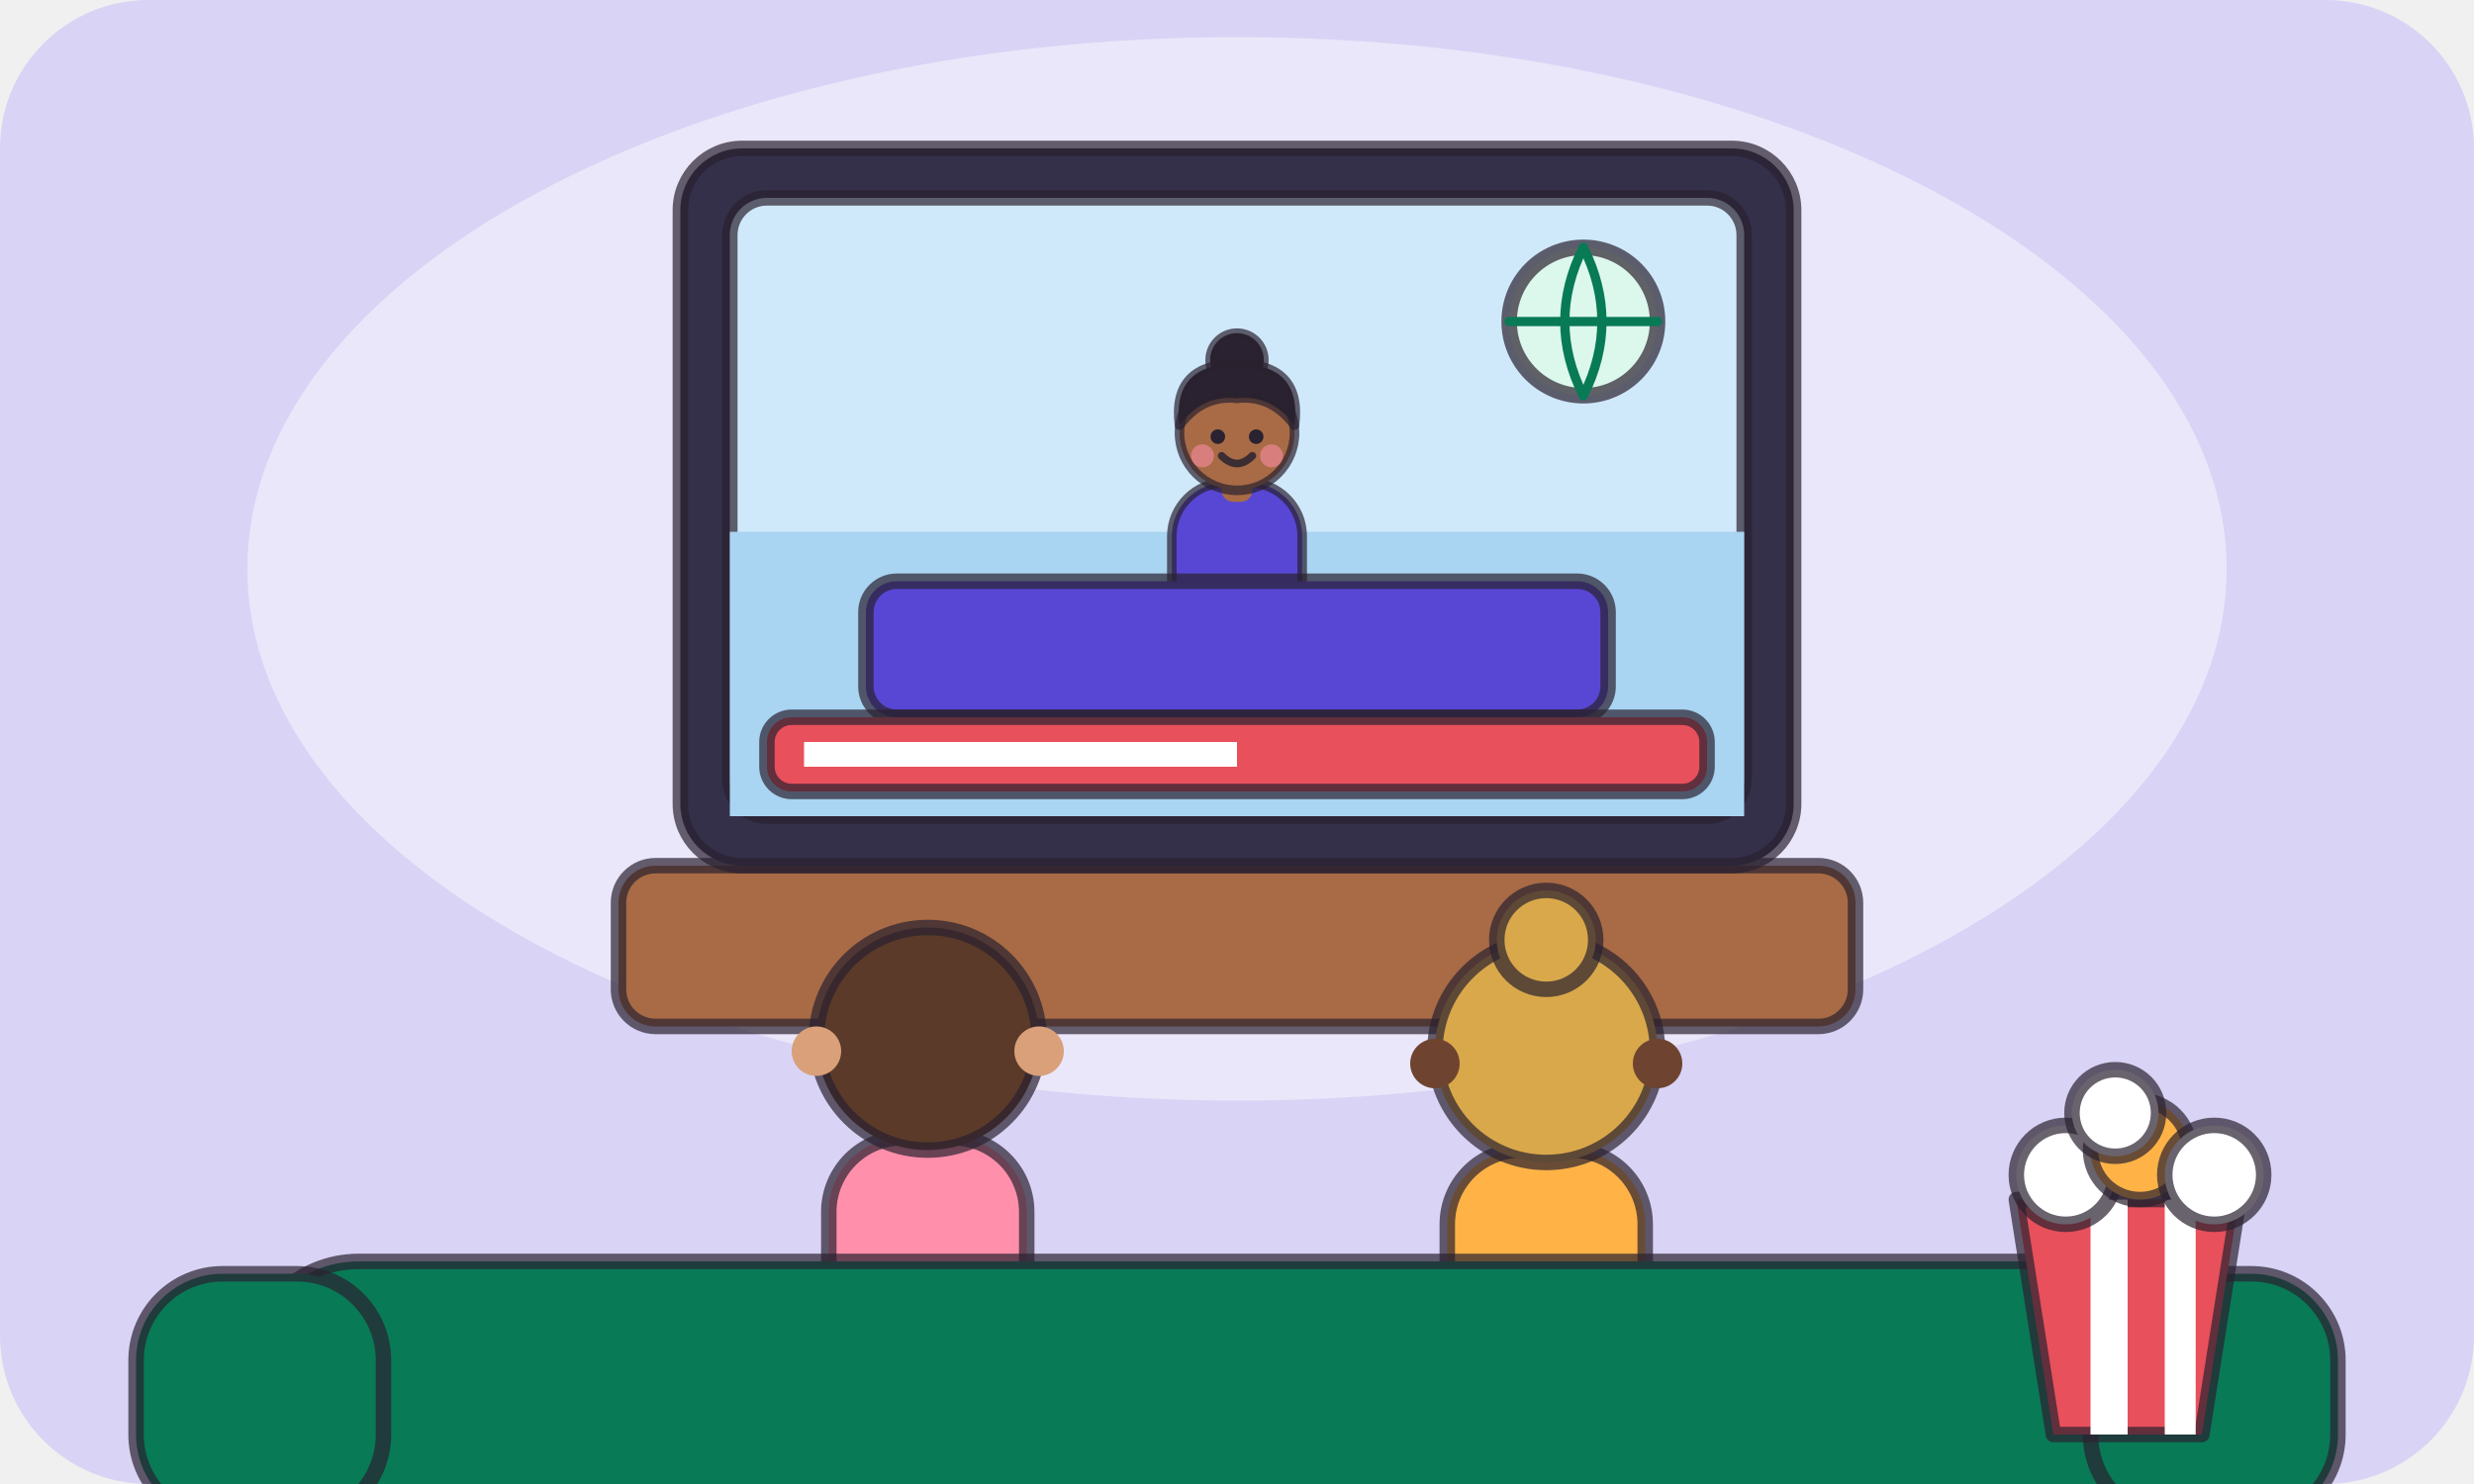
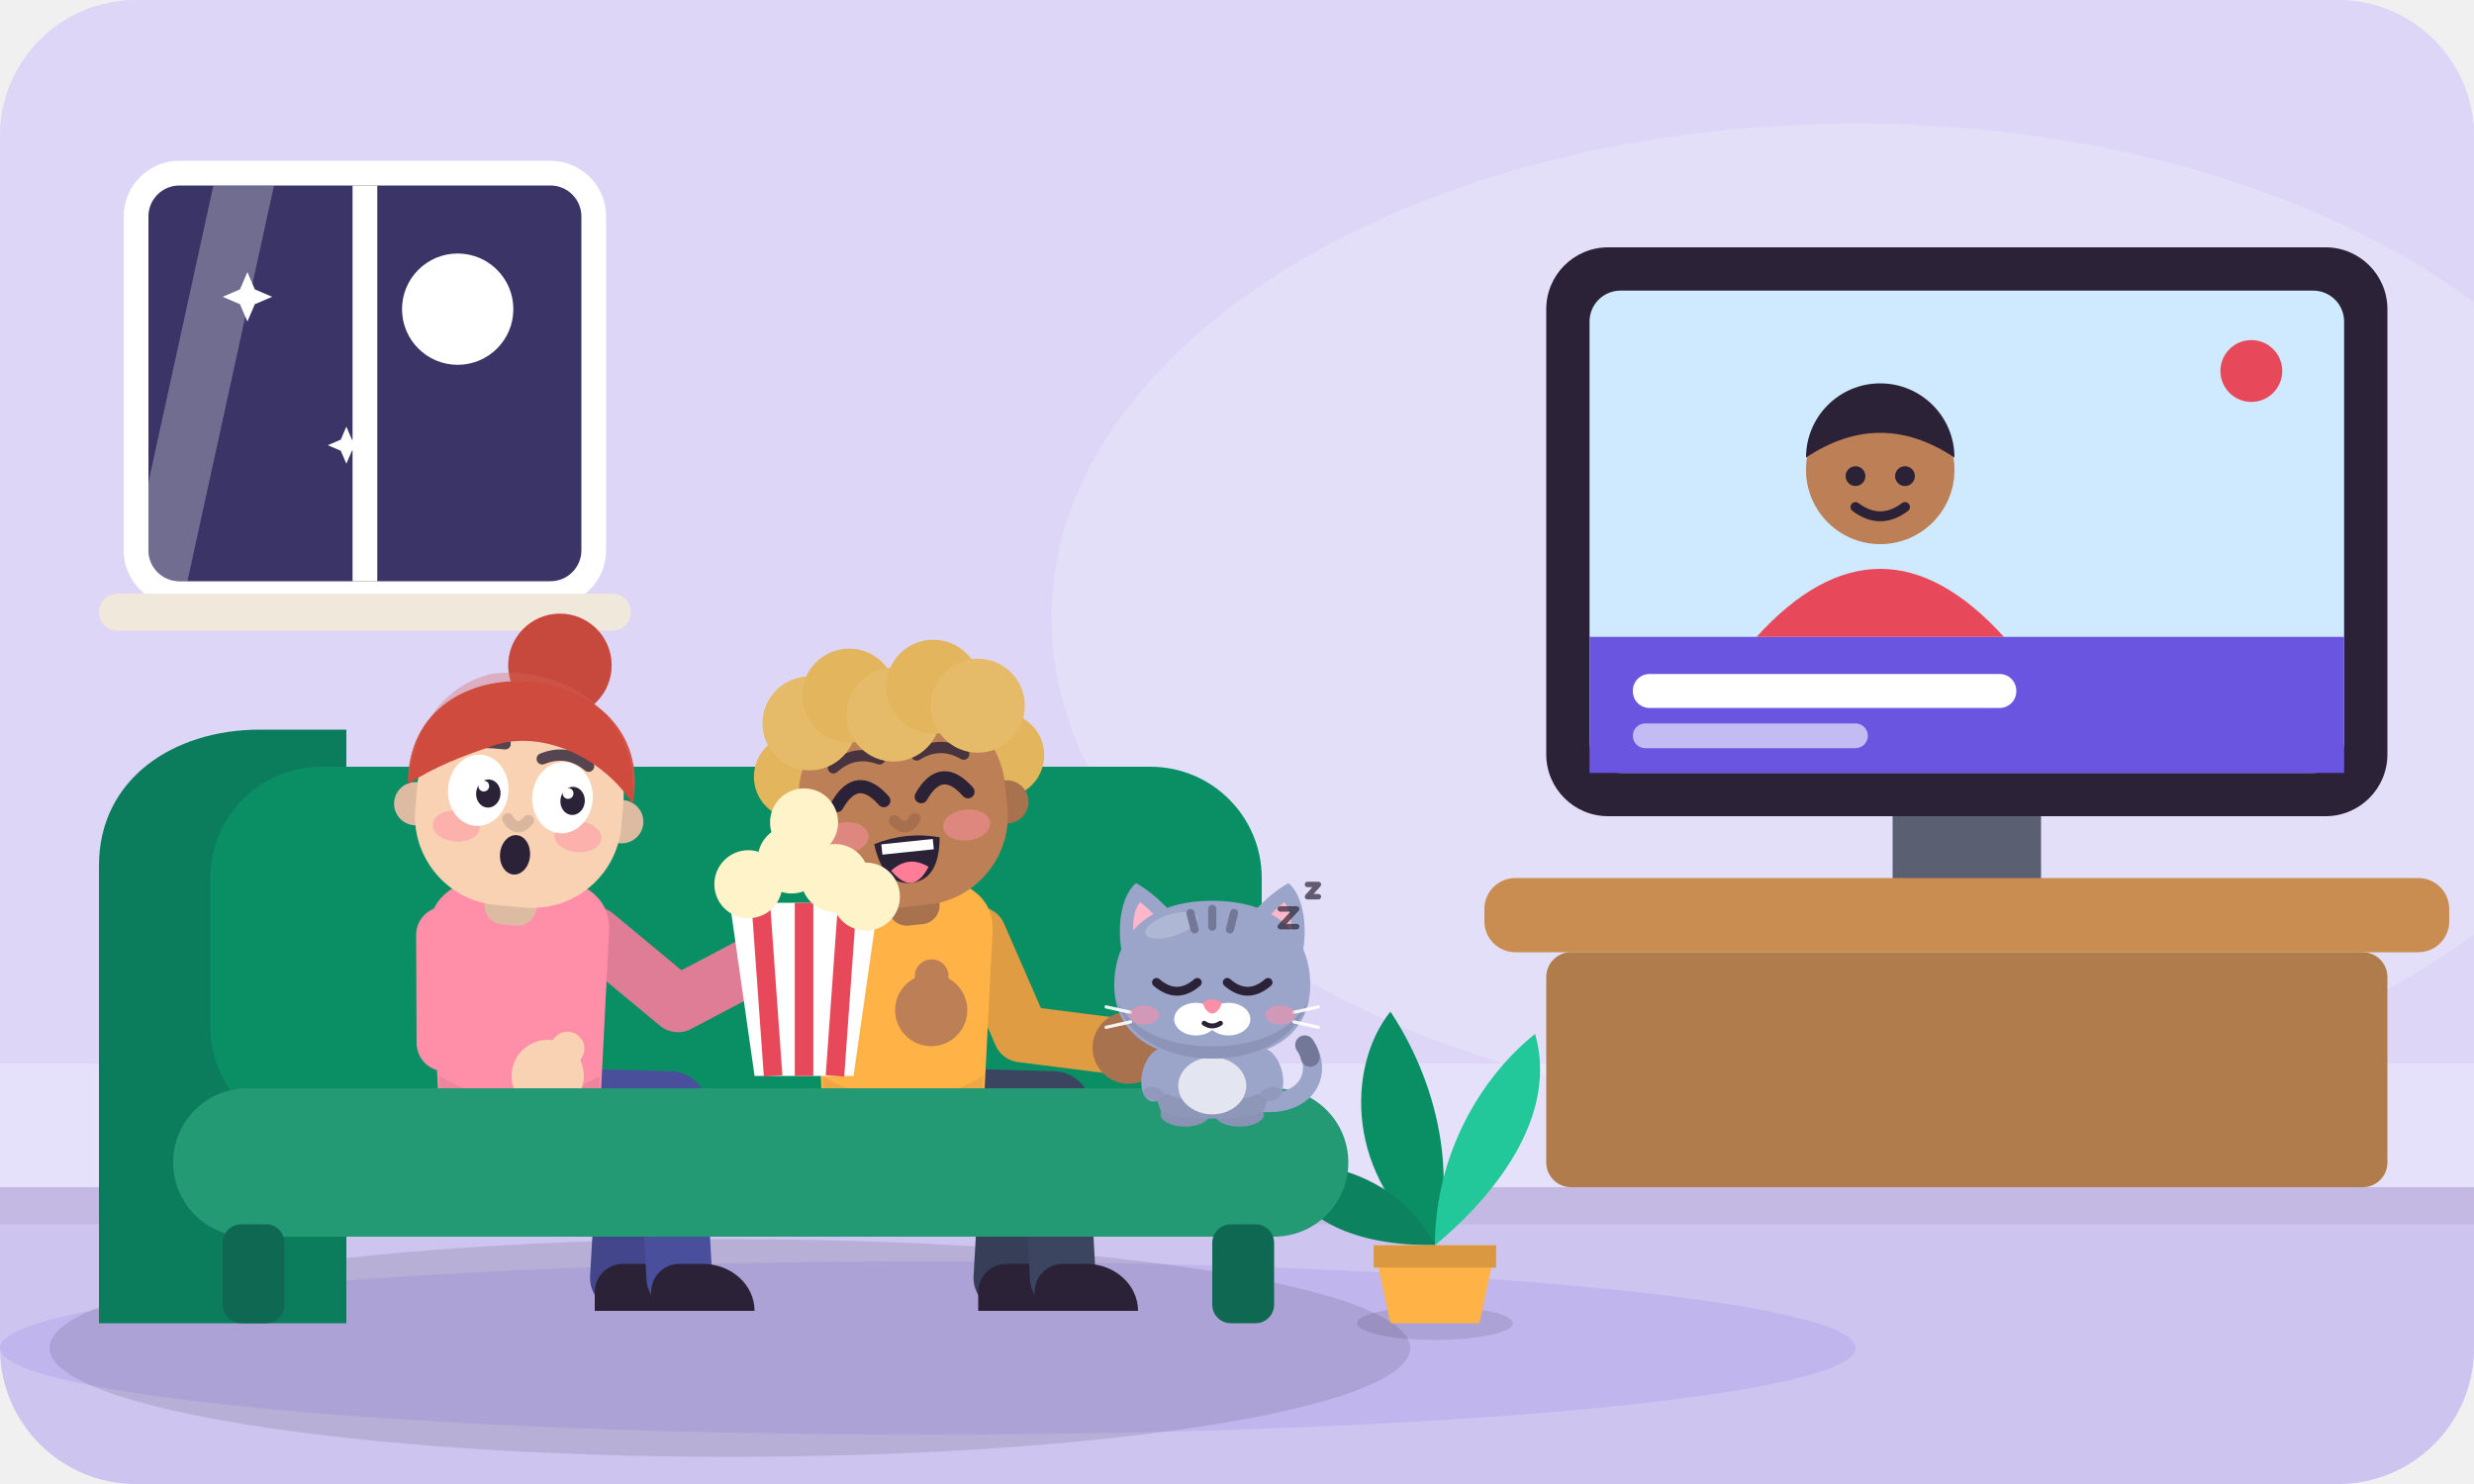
- <svg xmlns="http://www.w3.org/2000/svg" viewBox="0 0 400 240" role="img">
+ <svg xmlns="http://www.w3.org/2000/svg" viewBox="0 0 400 240">
+   <style>.blink{animation:blink 4.6s infinite;transform-box:fill-box;transform-origin:center}.wave{animation:wave 1.1s ease-in-out infinite alternate}.bob{animation:bob 3.4s ease-in-out infinite}.nod{animation:nod 5.2s ease-in-out infinite;transform-box:fill-box;transform-origin:50% 90%}.sway{animation:sway 5s ease-in-out infinite alternate;transform-box:fill-box;transform-origin:50% 100%}.float{animation:float 3.2s ease-in-out infinite}.steam{animation:steam 2.6s ease-out infinite}.fall{animation:fall 7s linear infinite}.spin{animation:spin 26s linear infinite;transform-box:fill-box;transform-origin:center}.twinkle{animation:twinkle 1.8s ease-in-out infinite;transform-box:fill-box;transform-origin:center}.drive{animation:drive 6s ease-in-out infinite alternate}.drip{animation:drip 1.5s ease-in infinite}.mascot-blink{animation:blink 4.2s infinite;transform-box:fill-box;transform-origin:center}.mascot-tail{animation:wag 1.4s ease-in-out infinite}.mascot-ears{animation:ears 5.5s ease-in-out infinite;transform-box:fill-box;transform-origin:50% 100%}.mascot-wave-l{animation:wave 0.7s ease-in-out infinite alternate}.mascot-twinkle{animation:twinkle 1.3s ease-in-out infinite;transform-box:fill-box;transform-origin:center}.d1{animation-delay:.6s}.d2{animation-delay:1.3s}.d3{animation-delay:2.1s}@keyframes blink{0%,93%,100%{transform:scaleY(1)}96%{transform:scaleY(.08)}}@keyframes wave{from{transform:rotate(-9deg)}to{transform:rotate(12deg)}}@keyframes bob{0%,100%{transform:translateY(0)}50%{transform:translateY(-1.6px)}}@keyframes nod{0%,84%,100%{transform:rotate(0)}90%{transform:rotate(-4deg)}95%{transform:rotate(3deg)}}@keyframes sway{from{transform:rotate(-1.6deg)}to{transform:rotate(1.6deg)}}@keyframes float{0%,100%{transform:translateY(0)}50%{transform:translateY(-5px)}}@keyframes steam{0%{transform:translateY(4px);opacity:0}30%{opacity:.8}100%{transform:translateY(-12px);opacity:0}}@keyframes fall{from{transform:translateY(-40px)}to{transform:translateY(250px)}}@keyframes spin{to{transform:rotate(360deg)}}@keyframes twinkle{0%,100%{opacity:.35;transform:scale(.7)}50%{opacity:1;transform:scale(1.15)}}@keyframes drip{0%{transform:translateY(-3px);opacity:0}25%{opacity:1}100%{transform:translateY(13px);opacity:0}}@keyframes drive{from{transform:translateX(-4px)}to{transform:translateX(4px)}}@keyframes wag{0%,100%{transform:rotate(0)}50%{transform:rotate(-9deg)}}@keyframes ears{0%,88%,100%{transform:rotate(0)}92%{transform:rotate(-4deg)}96%{transform:rotate(3deg)}}@media (prefers-reduced-motion:reduce){*{animation:none!important}}</style>
  <defs>
-     <clipPath id="k">
-       <rect width="400" height="240" rx="24" />
+     <clipPath id="c">
+       <rect width="400" height="240" rx="22" />
    </clipPath>
  </defs>
-   <rect width="400" height="240" rx="24" fill="#d9d3f5" />
-   <g clip-path="url(#k)">
-     <g stroke="#2a2230" stroke-opacity=".7" stroke-width="2.5" stroke-linejoin="round" stroke-linecap="round">
-       <ellipse cx="200" cy="92" rx="160" ry="86" fill="#ffffff" stroke="none" fill-opacity=".45" />
-       <rect x="100" y="140" width="200" height="26" rx="6" fill="#a86b45" />
-       <rect x="110" y="24" width="180" height="116" rx="10" fill="#34304a" />
-       <rect x="118" y="32" width="164" height="100" rx="6" fill="#cfe9fb" />
-       <rect x="118" y="86" width="164" height="46" rx="0" fill="#a9d4f2" stroke="none" />
-       <g transform="translate(200 70) scale(.62) translate(-200 -70)">
-         <circle cx="200" cy="51" r="7" fill="#2a2230" />
-         <rect x="183" y="83" width="34" height="40" rx="14" fill="#5847d4" />
-         <rect x="196" y="80" width="8" height="8" rx="3" fill="#a86b45" stroke="none" />
-         <circle cx="200" cy="70" r="15" fill="#a86b45" />
-         <path d="M185 68Q183 52 200 52Q217 52 215 68Q209 60 200 61Q191 60 185 68Z" fill="#2a2230" />
-         <circle cx="191" cy="76" r="3" fill="#ff8fab" stroke="none" fill-opacity=".55" />
-         <circle cx="209" cy="76" r="3" fill="#ff8fab" stroke="none" fill-opacity=".55" />
-         <circle cx="195" cy="71" r="1.9" fill="#2a2230" stroke="none" />
-         <circle cx="205" cy="71" r="1.9" fill="#2a2230" stroke="none" />
-         <path d="M196 76Q200 80 204 76" fill="none" stroke="#2a2230" stroke-width="2" stroke-opacity="0.85" />
-       </g>
-       <rect x="140" y="94" width="120" height="22" rx="5" fill="#5847d4" />
-       <rect x="124" y="116" width="152" height="12" rx="4" fill="#e8505b" />
-       <rect x="130" y="120" width="70" height="4" rx="0" fill="#ffffff" stroke="none" />
-       <circle cx="256" cy="52" r="12" fill="#dcf7ec" />
-       <path d="M244 52H268M256 40Q250 52 256 64M256 40Q262 52 256 64" fill="none" stroke="#087a56" stroke-width="1.5" stroke-opacity="1" />
-       <rect x="134" y="184" width="32" height="34" rx="12" fill="#ff8fab" />
-       <circle cx="150" cy="168" r="18" fill="#5b3a29" />
-       <circle cx="132" cy="170" r="4" fill="#d9a07a" stroke="none" />
-       <circle cx="168" cy="170" r="4" fill="#d9a07a" stroke="none" />
-       <rect x="234" y="186" width="32" height="34" rx="12" fill="#ffb347" />
-       <circle cx="250" cy="170" r="18" fill="#d9a84a" />
-       <circle cx="250" cy="152" r="8" fill="#d9a84a" />
-       <circle cx="232" cy="172" r="4" fill="#6e4430" stroke="none" />
-       <circle cx="268" cy="172" r="4" fill="#6e4430" stroke="none" />
-       <rect x="40" y="204" width="320" height="50" rx="18" fill="#087a56" />
-       <rect x="22" y="206" width="40" height="40" rx="14" fill="#087a56" />
-       <rect x="338" y="206" width="40" height="40" rx="14" fill="#087a56" />
-       <path d="M326 194L362 194L356 232H332Z" fill="#e8505b" />
-       <rect x="338" y="194" width="6" height="38" rx="0" fill="#ffffff" stroke="none" />
-       <rect x="350" y="194" width="5" height="38" rx="0" fill="#ffffff" stroke="none" />
-       <circle cx="334" cy="190" r="8" fill="#ffffff" />
-       <circle cx="346" cy="186" r="8" fill="#ffb347" />
-       <circle cx="358" cy="190" r="8" fill="#ffffff" />
-       <circle cx="342" cy="180" r="7" fill="#ffffff" />
+   <g clip-path="url(#c)">
+     <rect width="400" height="240" fill="#e6e1fb" />
+     <rect width="400" height="172" fill="#ddd6f7" />
+     <ellipse cx="300" cy="100" rx="130" ry="80" fill="#fff" opacity=".22" />
+     <rect x="20" y="26" width="78" height="72" rx="9" fill="#fff" />
+     <clipPath id="w2430">
+       <rect x="24" y="30" width="70" height="64" rx="5" />
+     </clipPath>
+     <g clip-path="url(#w2430)">
+       <rect x="24" y="30" width="70" height="64" fill="#3a3566" />
+       <circle cx="74" cy="50" r="9" fill="#fff" />
+       <path class="twinkle" d="M40 44l1.2 2.8 2.8 1.2 -2.8 1.2 -1.2 2.8 -1.2 -2.8 -2.8 -1.2 2.8 -1.2z" fill="#fff" />
+       <path class="twinkle d2" d="M56 69l0.9 2.1 2.1 0.9 -2.1 0.9 -0.9 2.1 -0.9 -2.1 -2.1 -0.9 2.1 -0.9z" fill="#fff" />
+       <path d="M34.5 30l-14 64h9.8l14 -64z" fill="#fff" opacity=".28" />
+     </g>
+     <rect x="57" y="30" width="4" height="64" fill="#fff" />
+     <rect x="16" y="96" width="86" height="6" rx="3" fill="#f1e8dc" />
+     <rect x="250" y="40" width="136" height="92" rx="10" fill="#2b2238" />
+     <rect x="257" y="47" width="122" height="78" rx="5" fill="#cfeaff" />
+     <rect x="257" y="103" width="122" height="22" fill="#6a55e0" />
+     <rect x="264" y="109" width="62" height="5.500" rx="2.700" fill="#fff" />
+     <rect x="264" y="117" width="38" height="4" rx="2" fill="#fff" opacity=".6" />
+     <circle class="twinkle" cx="364" cy="60" r="5" fill="#e8495a" />
+     <g class="nod">
+       <circle cx="304" cy="76" r="12" fill="#bd7f55" />
+       <path d="M292 74a12 12 0 0 1 24 0q-12 -8 -24 0z" fill="#2b2238" />
+       <circle cx="300" cy="77" r="1.600" fill="#2b2238" />
+       <circle cx="308" cy="77" r="1.600" fill="#2b2238" />
+       <path d="M300 82q4 3 8 0" fill="none" stroke="#2b2238" stroke-width="1.600" stroke-linecap="round" />
+     </g>
+     <path d="M284 103q20 -22 40 0z" fill="#e8495a" />
+     <rect x="306" y="132" width="24" height="12" fill="#5a6072" />
+     <rect x="240" y="142" width="156" height="12" rx="5" fill="#c98d52" />
+     <rect x="250" y="154" width="136" height="38" rx="4" fill="#b17c4c" />
+     <rect y="192" width="400" height="48" fill="#cdc4ef" />
+     <rect y="192" width="400" height="6" fill="#1a1024" opacity=".06" />
+     <ellipse cx="150" cy="218" rx="150" ry="14" fill="#6a55e0" opacity=".14" />
+     <g transform="translate(232 214) scale(0.9)">
+       <ellipse cx="0" cy="0" rx="14" ry="3" fill="#1a1024" opacity="0.12" />
+       <g class="sway">
+         <path d="M0 -14C-16 -26 -16 -46 -8 -56C0 -44 4 -28 0 -14Z" fill="#0a8f65" />
+         <path d="M0 -14C12 -24 22 -38 18 -52C8 -44 0 -30 0 -14Z" fill="#22c79a" />
+         <path d="M0 -14C-6 -26 -20 -30 -28 -28C-24 -18 -14 -14 0 -14Z" fill="#0c825f" />
+       </g>
+       <path d="M-11 -14h22l-3 14h-16z" fill="#ffb347" />
+       <path d="M-11 -14h22v4h-22z" fill="#da9941" />
+     </g>
+     <ellipse cx="118" cy="218" rx="110" ry="17.6" fill="#1a1024" opacity="0.12" />
+     <path d="M16 214V140C16 126 28 118 42 118H56V214Z" fill="#0c7d5c" />
+     <rect x="34" y="124" width="170" height="60" rx="18" fill="#0a8f65" />
+     <g transform="translate(84 212) scale(0.76 0.76)">
+       <g class="bob">
+         <path d="M4 -44L24 -42" fill="none" stroke="#43468b" stroke-width="16" stroke-linecap="round" stroke-linejoin="round" />
+         <path d="M24 -42L22 -7" fill="none" stroke="#43468b" stroke-width="14" stroke-linecap="round" stroke-linejoin="round" />
+         <path transform="translate(25 0) scale(1 1)" d="M-9 0v-4a6 6 0 0 1 6 -6h5a11 10 0 0 1 11 10z" fill="#2b2238" />
+         <path d="M-4 -44L32 -43" fill="none" stroke="#4a4f9c" stroke-width="16" stroke-linecap="round" stroke-linejoin="round" />
+         <path d="M32 -43L34 -7" fill="none" stroke="#4a4f9c" stroke-width="14" stroke-linecap="round" stroke-linejoin="round" />
+         <path transform="translate(37 0) scale(1 1)" d="M-9 0v-4a6 6 0 0 1 6 -6h5a11 10 0 0 1 11 10z" fill="#2b2238" />
+         <g transform="rotate(0 0 -44)">
+           <path d="M16 -80L33.7 -65.3L54 -76" fill="none" stroke="#df7d96" stroke-width="12" stroke-linecap="round" stroke-linejoin="round" />
+           <circle cx="54" cy="-76" r="7.68" fill="#ddbba2" />
+           <circle cx="52.8" cy="-83.1" r="3.6" fill="#ddbba2" />
+           <path d="M-19 -80C-20 -90 -10 -93 0 -93C10 -93 20 -90 19 -80L17 -40C17 -33 -17 -33 -17 -40Z" fill="#ff8fa8" />
+           <path d="M-17 -50C-8 -44 8 -44 17 -50L17 -40C17 -33 -17 -33 -17 -40Z" fill="#df7d96" opacity=".55" />
+           <g transform="translate(0 -108) rotate(5)">
+             <g class="nod">
+               <circle cx="6" cy="-30" r="11" fill="#cf4b3d" />
+               <circle cx="6" cy="-30" r="11" fill="#ae4039" opacity=".25" />
+               <rect x="-5.5" y="14" width="11" height="12" rx="4" fill="#ddbba2" />
+               <circle cx="-22" cy="2" r="4.6" fill="#ddbba2" />
+               <circle cx="22" cy="2" r="4.6" fill="#ddbba2" />
+               <rect x="-22" y="-21" width="44" height="43" rx="19" fill="#f8d2b3" />
+               <ellipse cx="-13" cy="6" rx="5" ry="3.3" fill="#ff8fa8" opacity=".5" />
+               <ellipse cx="13" cy="6" rx="5" ry="3.3" fill="#ff8fa8" opacity=".5" />
+               <ellipse cx="-9" cy="-2" rx="6.44" ry="7.59" fill="#fff" />
+               <g class="blink">
+                 <ellipse cx="-6.8" cy="-1.5" rx="2.6" ry="3" fill="#2b2238" />
+                 <circle cx="-7.9" cy="-3" r="1.15" fill="#fff" />
+               </g>
+               <ellipse cx="9" cy="-2" rx="6.44" ry="7.59" fill="#fff" />
+               <g class="blink">
+                 <ellipse cx="11.2" cy="-1.5" rx="2.6" ry="3" fill="#2b2238" />
+                 <circle cx="10.1" cy="-3" r="1.15" fill="#fff" />
+               </g>
+               <path d="M-14 -12Q-9 -12.5 -4 -12" fill="none" stroke="#2b2238" stroke-width="2.4" stroke-linecap="round" opacity=".8" transform="rotate(-4 -9 -10)" />
+               <path d="M4 -9.5Q9 -12.5 14 -9.5" fill="none" stroke="#2b2238" stroke-width="2.4" stroke-linecap="round" opacity=".8" transform="rotate(4 9 -10)" />
+               <path d="M-2.2 3.5Q0 6.5 2.2 3.5" fill="none" stroke="#d9b79f" stroke-width="2.4" stroke-linecap="round" />
+               <ellipse cx="0" cy="11" rx="3.2" ry="4.2" fill="#2b2238" />
+               <path d="M-24 -2C-27 -34 27 -34 24 -2C17 -11 4 -16 -6 -12C-13 -9 -19 -6 -24 -2Z" fill="#cf4b3d" />
+               <path d="M-24 -2C-27 -34 27 -34 24 -2C24 -22 6 -30 -8 -27C-18 -24 -24 -14 -24 -2Z" fill="#d7685c" opacity=".35" />
+             </g>
+           </g>
+           <path d="M-16 -80L-15.9 -57.0L6 -50" fill="none" stroke="#ff8fa8" stroke-width="12" stroke-linecap="round" stroke-linejoin="round" />
+           <circle cx="6" cy="-50" r="7.68" fill="#f8d2b3" />
+           <circle cx="10.2" cy="-55.8" r="3.6" fill="#f8d2b3" />
+         </g>
+       </g>
+     </g>
+     <g transform="translate(146 212) scale(0.76 0.76)">
+       <g class="bob">
+         <path d="M4 -44L24 -42" fill="none" stroke="#363e58" stroke-width="16" stroke-linecap="round" stroke-linejoin="round" />
+         <path d="M24 -42L22 -7" fill="none" stroke="#363e58" stroke-width="14" stroke-linecap="round" stroke-linejoin="round" />
+         <path transform="translate(25 0) scale(1 1)" d="M-9 0v-4a6 6 0 0 1 6 -6h5a11 10 0 0 1 11 10z" fill="#2b2238" />
+         <path d="M-4 -44L32 -43" fill="none" stroke="#3b4560" stroke-width="16" stroke-linecap="round" stroke-linejoin="round" />
+         <path d="M32 -43L34 -7" fill="none" stroke="#3b4560" stroke-width="14" stroke-linecap="round" stroke-linejoin="round" />
+         <path transform="translate(37 0) scale(1 1)" d="M-9 0v-4a6 6 0 0 1 6 -6h5a11 10 0 0 1 11 10z" fill="#2b2238" />
+         <g transform="rotate(0 0 -44)">
+           <path d="M16 -80L25.2 -58.9L48 -56" fill="none" stroke="#df9c42" stroke-width="12" stroke-linecap="round" stroke-linejoin="round" />
+           <circle cx="48" cy="-56" r="7.68" fill="#a9724f" />
+           <circle cx="51.1" cy="-62.5" r="3.6" fill="#a9724f" />
+           <path d="M-19 -80C-20 -90 -10 -93 0 -93C10 -93 20 -90 19 -80L17 -40C17 -33 -17 -33 -17 -40Z" fill="#ffb347" />
+           <path d="M-17 -50C-8 -44 8 -44 17 -50L17 -40C17 -33 -17 -33 -17 -40Z" fill="#df9c42" opacity=".55" />
+           <g transform="translate(0 -108) rotate(-6)">
+             <g class="nod">
+               <circle cx="-22" cy="-8" r="9" fill="#e3b55c" />
+               <circle cx="22" cy="-8" r="9" fill="#e3b55c" />
+               <rect x="-5.5" y="14" width="11" height="12" rx="4" fill="#a9724f" />
+               <circle cx="-22" cy="2" r="4.6" fill="#a9724f" />
+               <circle cx="22" cy="2" r="4.6" fill="#a9724f" />
+               <rect x="-22" y="-21" width="44" height="43" rx="19" fill="#bd7f55" />
+               <ellipse cx="-13" cy="6" rx="5" ry="3.3" fill="#ff8fa8" opacity=".5" />
+               <ellipse cx="13" cy="6" rx="5" ry="3.3" fill="#ff8fa8" opacity=".5" />
+               <path d="M-14 -1Q-9 -8 -4 -1" fill="none" stroke="#2b2238" stroke-width="2.8" stroke-linecap="round" />
+               <path d="M4 -1Q9 -8 14 -1" fill="none" stroke="#2b2238" stroke-width="2.8" stroke-linecap="round" />
+               <path d="M-14 -9.5Q-9 -12.5 -4 -9.5" fill="none" stroke="#2b2238" stroke-width="2.4" stroke-linecap="round" opacity=".8" transform="rotate(-5 -9 -10)" />
+               <path d="M4 -9.5Q9 -12.5 14 -9.5" fill="none" stroke="#2b2238" stroke-width="2.4" stroke-linecap="round" opacity=".8" transform="rotate(5 9 -10)" />
+               <path d="M-2.2 3.5Q0 6.5 2.2 3.5" fill="none" stroke="#a66f4e" stroke-width="2.4" stroke-linecap="round" />
+               <path d="M-7 8Q0 6 7 8Q6 17 0 17Q-6 17 -7 8Z" fill="#2b2238" />
+               <path d="M-4 14Q0 11 4 14Q2 17 0 17Q-2 17 -4 14Z" fill="#ff7d96" />
+               <path d="M-5.5 8.2h11v2.2h-11z" fill="#fff" />
+               <circle cx="-18" cy="-19" r="10" fill="#e5bb69" />
+               <circle cx="-9" cy="-24" r="10" fill="#e3b55c" />
+               <circle cx="0" cy="-19" r="10" fill="#e5bb69" />
+               <circle cx="9" cy="-24" r="10" fill="#e3b55c" />
+               <circle cx="18" cy="-19" r="10" fill="#e5bb69" />
+             </g>
+           </g>
+           <path d="M-16 -80L-15.9 -57.0L6 -64" fill="none" stroke="#ffb347" stroke-width="12" stroke-linecap="round" stroke-linejoin="round" />
+           <circle cx="6" cy="-64" r="7.68" fill="#bd7f55" />
+           <circle cx="6.1" cy="-71.2" r="3.6" fill="#bd7f55" />
+         </g>
+       </g>
+     </g>
+     <rect x="28" y="176" width="190" height="24" rx="12" fill="#239a74" />
+     <rect x="36" y="198" width="10" height="16" rx="3" fill="#0f6952" />
+     <rect x="196" y="198" width="10" height="16" rx="3" fill="#0f6952" />
+     <g class="bob">
+       <path d="M118 146h24l-4 28h-16z" fill="#fff" />
+       <path d="M123 146l2 28M130 146v28M137 146l-2 28" stroke="#e8495a" stroke-width="3" />
+       <circle cx="121" cy="143" r="5.500" fill="#fff3c9" />
+       <circle cx="128" cy="139" r="5.500" fill="#fff3c9" />
+       <circle cx="135" cy="142" r="5.500" fill="#fff3c9" />
+       <circle cx="140" cy="145" r="5.500" fill="#fff3c9" />
+       <circle cx="130" cy="133" r="5.500" fill="#fff3c9" />
+     </g>
+     <g transform="translate(174.0 140.4) scale(0.220)">
+       <g class="">
+         <g class="mascot-tail" style="transform-origin:136px 172px">
+           <path d="M134 172C170 176 182 150 168 130" fill="none" stroke="#9aa5c9" stroke-width="14" stroke-linecap="round" />
+           <path d="M172 139C171 135 170 133 168 130" fill="none" stroke="#747898" stroke-width="14" stroke-linecap="round" />
+         </g>
+         <ellipse cx="80" cy="181" rx="18" ry="9" fill="#8b93b5" />
+         <g transform="matrix(-1 0 0 1 200 0)">
+           <ellipse cx="80" cy="181" rx="18" ry="9" fill="#8b93b5" />
+         </g>
+         <path d="M62 178C52 152 60 122 100 122C140 122 148 152 138 178C126 186 74 186 62 178Z" fill="#9aa5c9" />
+         <path d="M62 178C74 186 126 186 138 178C140 172 141 166 141 160C130 176 70 176 59 160C59 166 60 172 62 178Z" fill="#7e84a5" opacity=".45" />
+         <ellipse cx="100" cy="160" rx="25" ry="21" fill="#e3e6f0" />
+         <g>
+           <ellipse cx="60" cy="152" rx="11.5" ry="20" transform="rotate(14 60 152)" fill="#9aa5c9" />
+           <ellipse cx="57" cy="166" rx="8" ry="5" transform="rotate(14 57 166)" fill="#8890b2" opacity=".5" />
+         </g>
+         <g transform="matrix(-1 0 0 1 200 0)">
+           <ellipse cx="60" cy="152" rx="11.5" ry="20" transform="rotate(14 60 152)" fill="#9aa5c9" />
+           <ellipse cx="57" cy="166" rx="8" ry="5" transform="rotate(14 57 166)" fill="#8890b2" opacity=".5" />
+         </g>
+         <g class="mascot-ears">
+           <path d="M36 72C28 46 33 20 44 11C60 20 76 37 84 54Z" fill="#9aa5c9" />
+           <path d="M44 60C40 44 42 31 47 25C56 32 66 43 71 53Z" fill="#ffb8c9" />
+           <g transform="matrix(-1 0 0 1 200 0)">
+             <path d="M36 72C28 46 33 20 44 11C60 20 76 37 84 54Z" fill="#9aa5c9" />
+             <path d="M44 60C40 44 42 31 47 25C56 32 66 43 71 53Z" fill="#ffb8c9" />
+           </g>
+         </g>
+         <path d="M100 24C148 24 172 50 172 86C172 120 146 140 100 140C54 140 28 120 28 86C28 50 52 24 100 24Z" fill="#9aa5c9" />
+         <path d="M29 96C38 126 68 140 100 140C132 140 162 126 171 96C160 120 132 131 100 131C68 131 40 120 29 96Z" fill="#7e84a5" opacity=".5" />
+         <ellipse cx="70" cy="42" rx="20" ry="8" transform="rotate(-18 70 42)" fill="#fff" opacity="0.2" />
+         <ellipse cx="88" cy="111" rx="16" ry="12" fill="#ffffff" />
+         <ellipse cx="112" cy="111" rx="16" ry="12" fill="#ffffff" />
+         <g stroke="#747898" stroke-width="6" stroke-linecap="round">
+           <path d="M100 30v13" />
+           <path d="M84 33l3 12" />
+           <path d="M116 33l-3 12" />
+         </g>
+         <g stroke="#ffffff" stroke-opacity=".9" stroke-width="2.4" stroke-linecap="round">
+           <path d="M40 106l-18 -4" />
+           <path d="M40 113l-18 4" />
+         </g>
+         <g transform="matrix(-1 0 0 1 200 0)">
+           <g stroke="#ffffff" stroke-opacity=".9" stroke-width="2.4" stroke-linecap="round">
+             <path d="M40 106l-18 -4" />
+             <path d="M40 113l-18 4" />
+           </g>
+         </g>
+         <ellipse cx="50" cy="108" rx="11" ry="7" fill="#ff8fa8" opacity=".55" />
+         <g transform="matrix(-1 0 0 1 200 0)">
+           <ellipse cx="50" cy="108" rx="11" ry="7" fill="#ff8fa8" opacity=".55" />
+         </g>
+         <path d="M59 84Q74 97 89 84" fill="none" stroke="#2b2238" stroke-width="6.5" stroke-linecap="round" />
+         <g transform="matrix(-1 0 0 1 200 0)">
+           <path d="M59 84Q74 97 89 84" fill="none" stroke="#2b2238" stroke-width="6.5" stroke-linecap="round" />
+         </g>
+         <path d="M93 99Q100 94 107 99Q105 106 100 107Q95 106 93 99Z" fill="#ff8fa8" />
+         <path d="M94 114Q100 118 106 114" fill="none" stroke="#2b2238" stroke-width="3.6" stroke-linecap="round" />
+         <g fill="none" stroke="#2b2238" stroke-width="4" stroke-linecap="round" stroke-linejoin="round" opacity=".7">
+           <path class="mascot-z" d="M150 30h12l-12 13h12" />
+           <path class="mascot-z" style="animation-delay:.6s" d="M170 12h8l-8 9h8" />
+         </g>
+       </g>
    </g>
  </g>
</svg>
